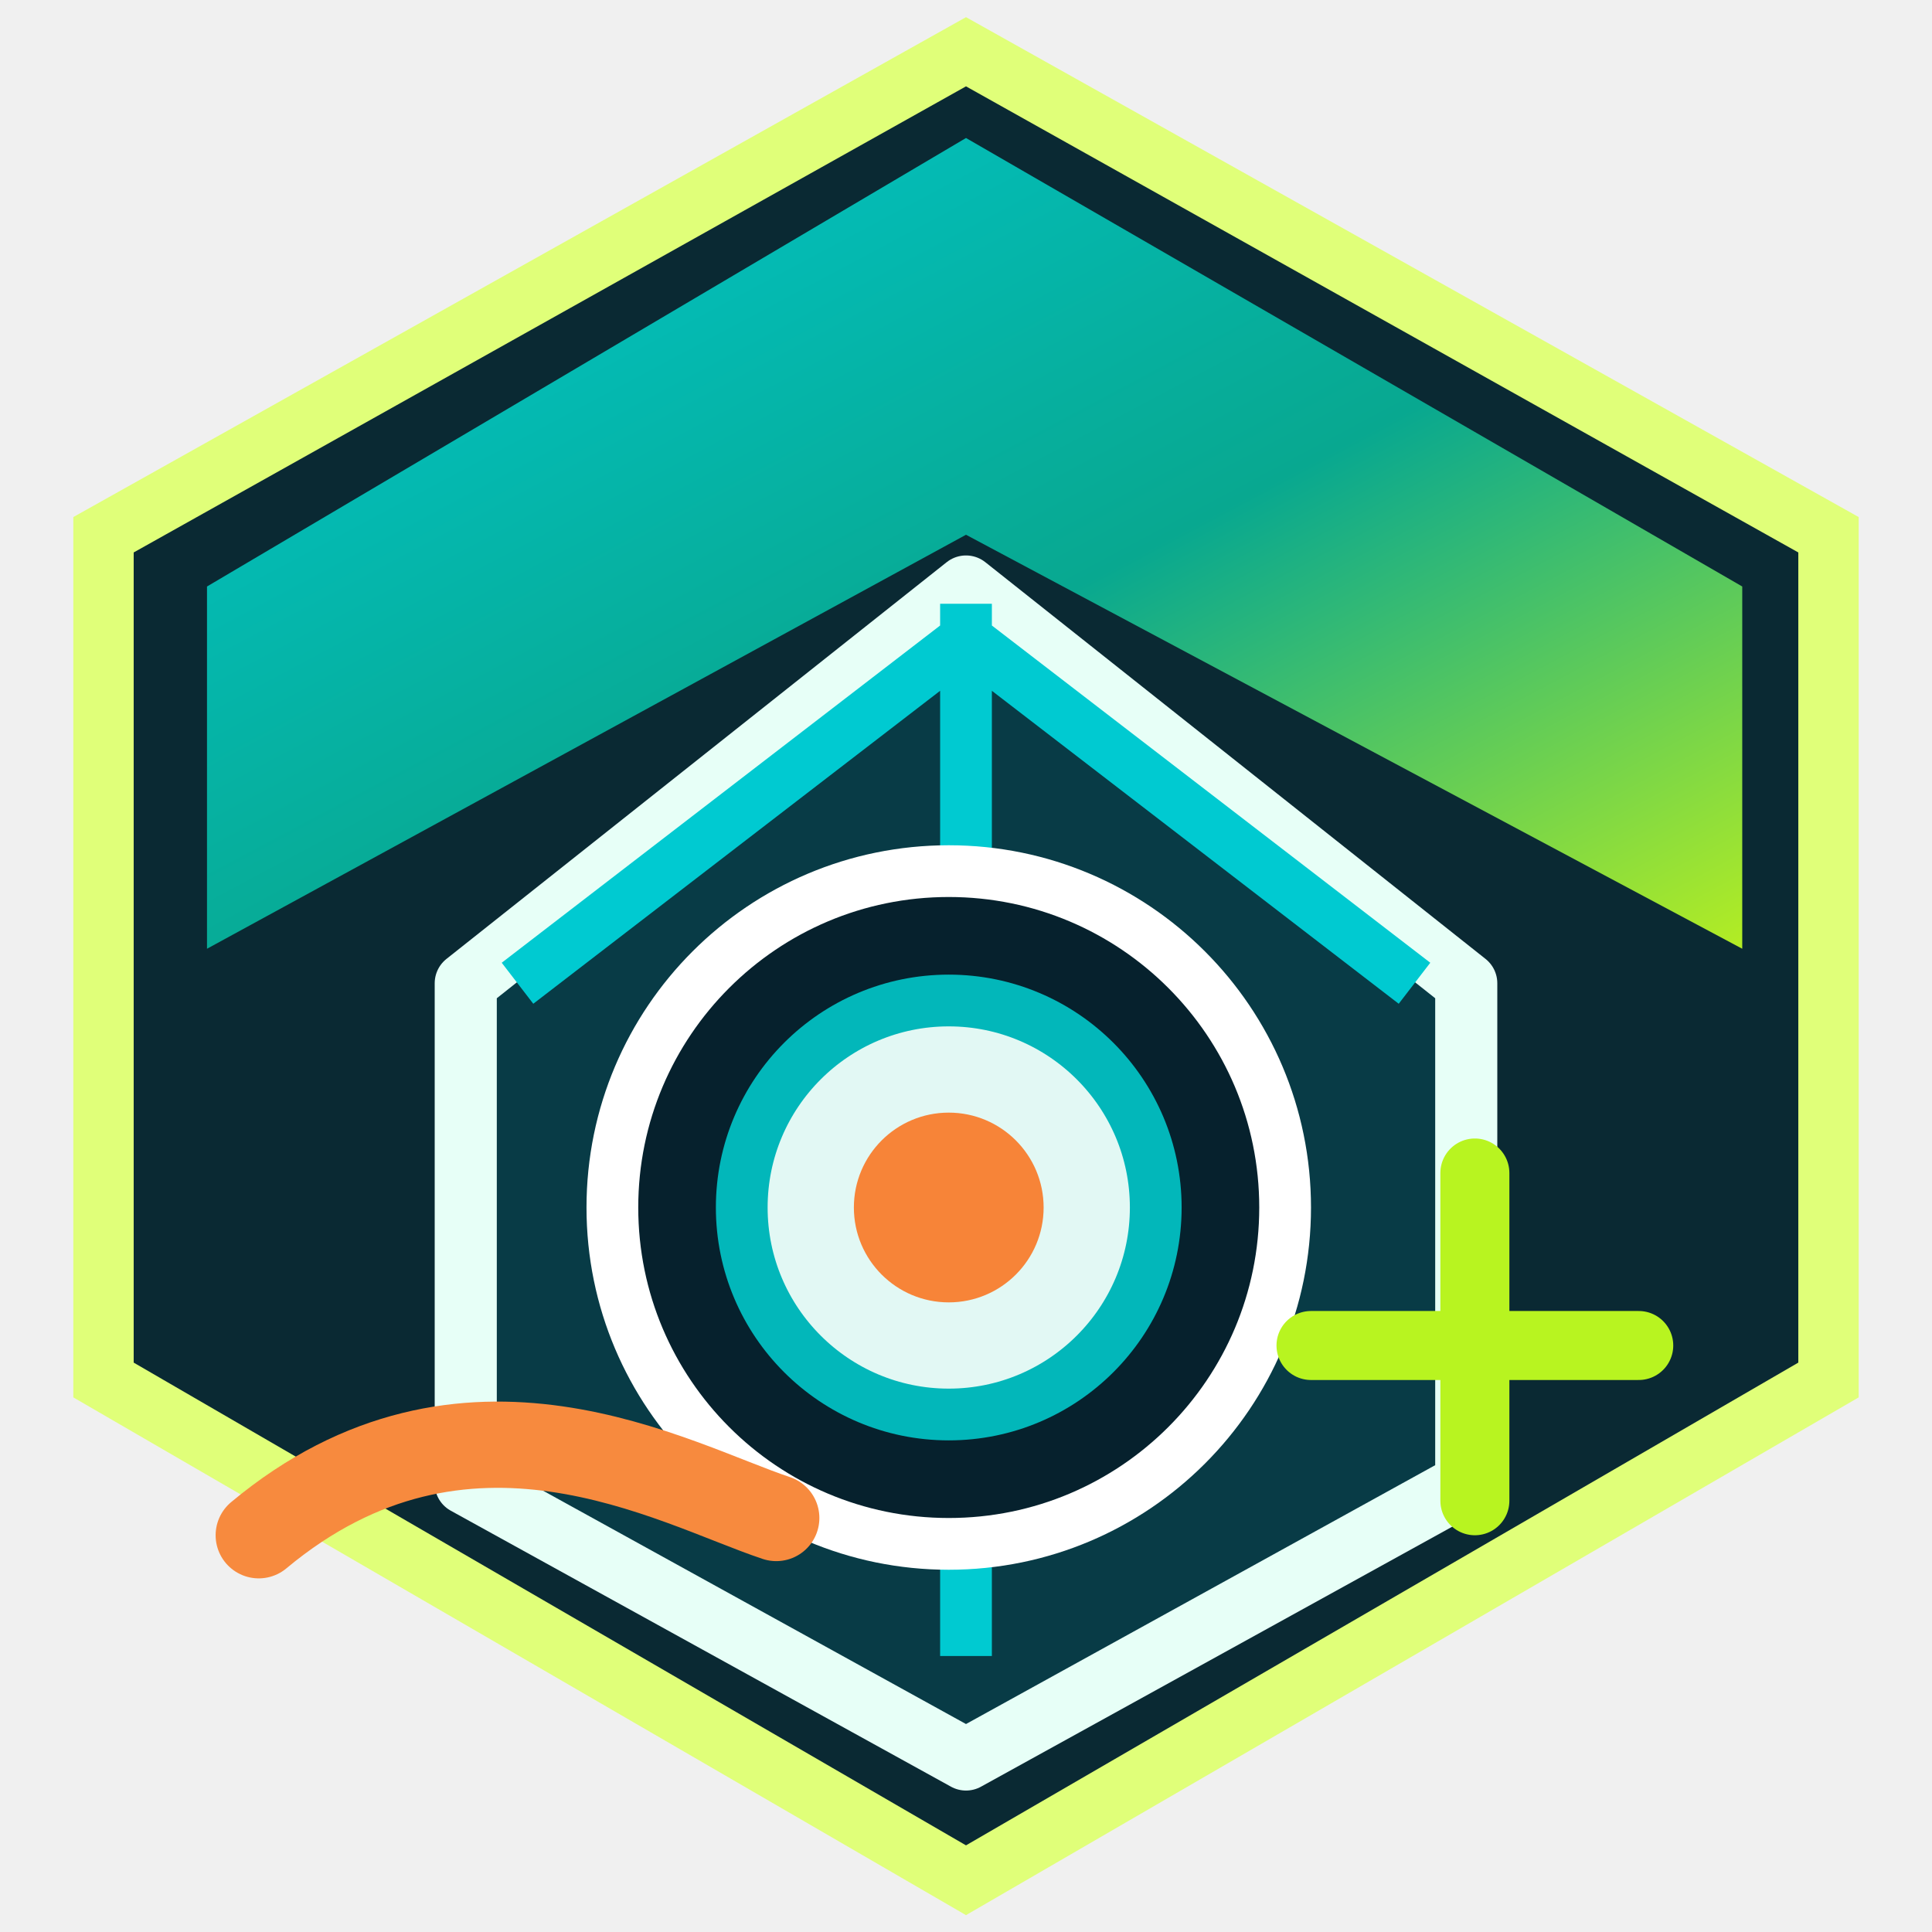
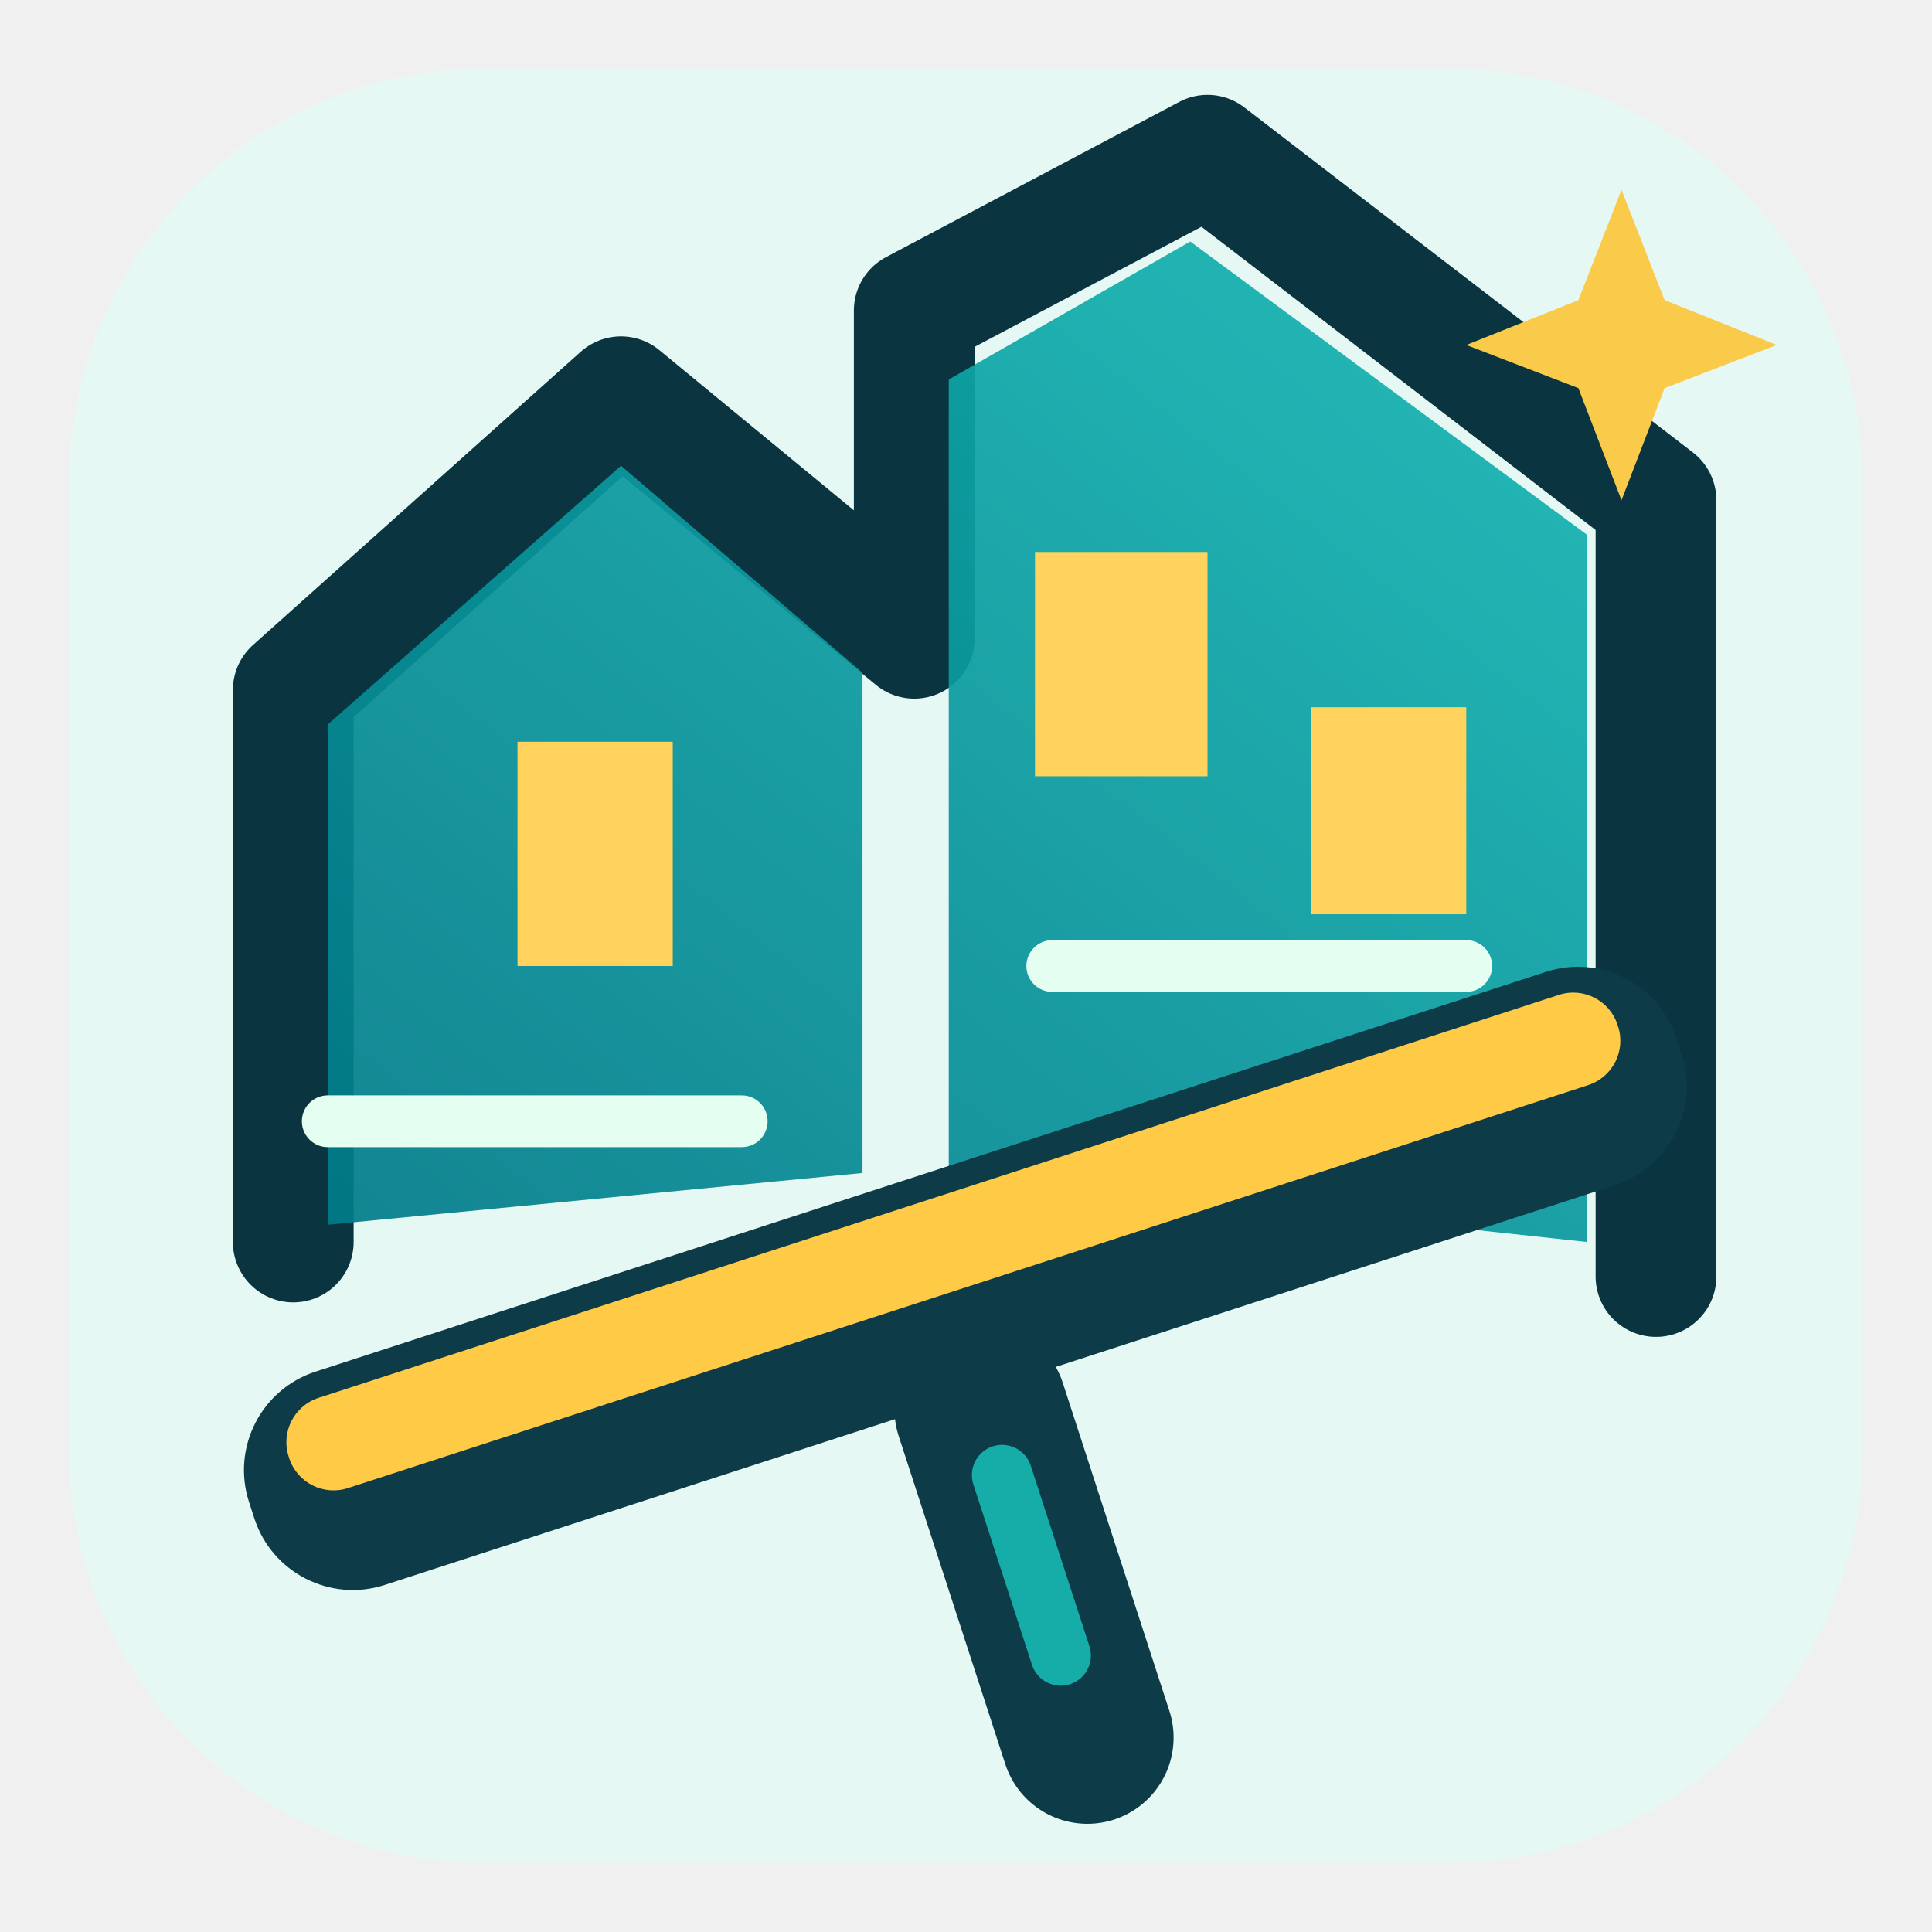
- <svg xmlns="http://www.w3.org/2000/svg" viewBox="0 0 112 112" role="img" aria-labelledby="title">
+ <svg xmlns="http://www.w3.org/2000/svg" viewBox="0 0 112 112" role="img" aria-label="KnaBa Baureinigung und Fensterabzieher">
  <defs>
-     <linearGradient id="g" x1="0" y1="0" x2="1" y2="1">
-       <stop stop-color="#00cad1" />
-       <stop offset=".56" stop-color="#08a890" />
-       <stop offset="1" stop-color="#b4ed23" />
+     <linearGradient id="bau-teal" x1="0" y1="1" x2="1" y2="0">
+       <stop stop-color="#007b89" />
+       <stop offset="1" stop-color="#13b8b4" />
    </linearGradient>
  </defs>
-   <path d="M56 3 106 31v49l-50 29L6 80V31Z" fill="#0a2933" stroke="#e0ff79" stroke-width="3.5" />
-   <path d="M56 8 101 34v21L56 31 12 55V34Z" fill="url(#g)" />
-   <path d="m27 57 29-23 29 23v29l-29 16-29-16Z" fill="#083b46" stroke="#e7fff7" stroke-width="3.6" stroke-linejoin="round" />
-   <path d="M56 35v61M30 57l26-20 26 20" fill="none" stroke="#00cad1" stroke-width="3" />
-   <circle cx="55" cy="70" r="19.5" fill="#06212d" stroke="#fff" stroke-width="3" />
-   <circle cx="55" cy="70" r="12" fill="#e2f8f4" stroke="#02b7ba" stroke-width="3" />
-   <circle cx="55" cy="70" r="5.5" fill="#f78438" />
-   <path d="M76 78h19M85.5 68v19" stroke="#b8f420" stroke-width="4" stroke-linecap="round" />
-   <path d="M15 89c12-10 24-3 30-1" fill="none" stroke="#f78a3e" stroke-width="5" stroke-linecap="round" />
+   <rect x="4" y="4" width="104" height="104" rx="24" fill="#e5f8f3" />
+   <path d="M17 72V40L36 23L53 37V18L70 9L96 29V74" fill="none" stroke="#093440" stroke-width="7" stroke-linejoin="round" stroke-linecap="round" />
+   <path d="M19 71V42L36 27L50 39V68M55 68V22L69 14L92 31V72" fill="url(#bau-teal)" opacity=".92" />
+   <path d="M30 43h9v13h-9zM60 32h10v13H60zM76 41h9v12h-9z" fill="#ffd35e" rx="2" />
+   <path d="M19 65h24M61 56h24" stroke="#e4fff2" stroke-width="3" stroke-linecap="round" />
+   <g transform="rotate(-18 55 76)">
+     <rect x="13" y="68" width="87" height="13" rx="6" fill="#0d3b47" />
+     <rect x="16" y="69.5" width="81" height="5.5" rx="2.7" fill="#ffca46" />
+     <path d="M55 82v20" stroke="#0d3b47" stroke-width="10" stroke-linecap="round" />
+     <path d="M55 86v11" stroke="#16aca8" stroke-width="3.5" stroke-linecap="round" />
+   </g>
+   <path d="m94 11 2.5 6.4L103 20l-6.5 2.5-2.5 6.5-2.5-6.5L85 20l6.5-2.6Z" fill="#facb4a" />
</svg>
